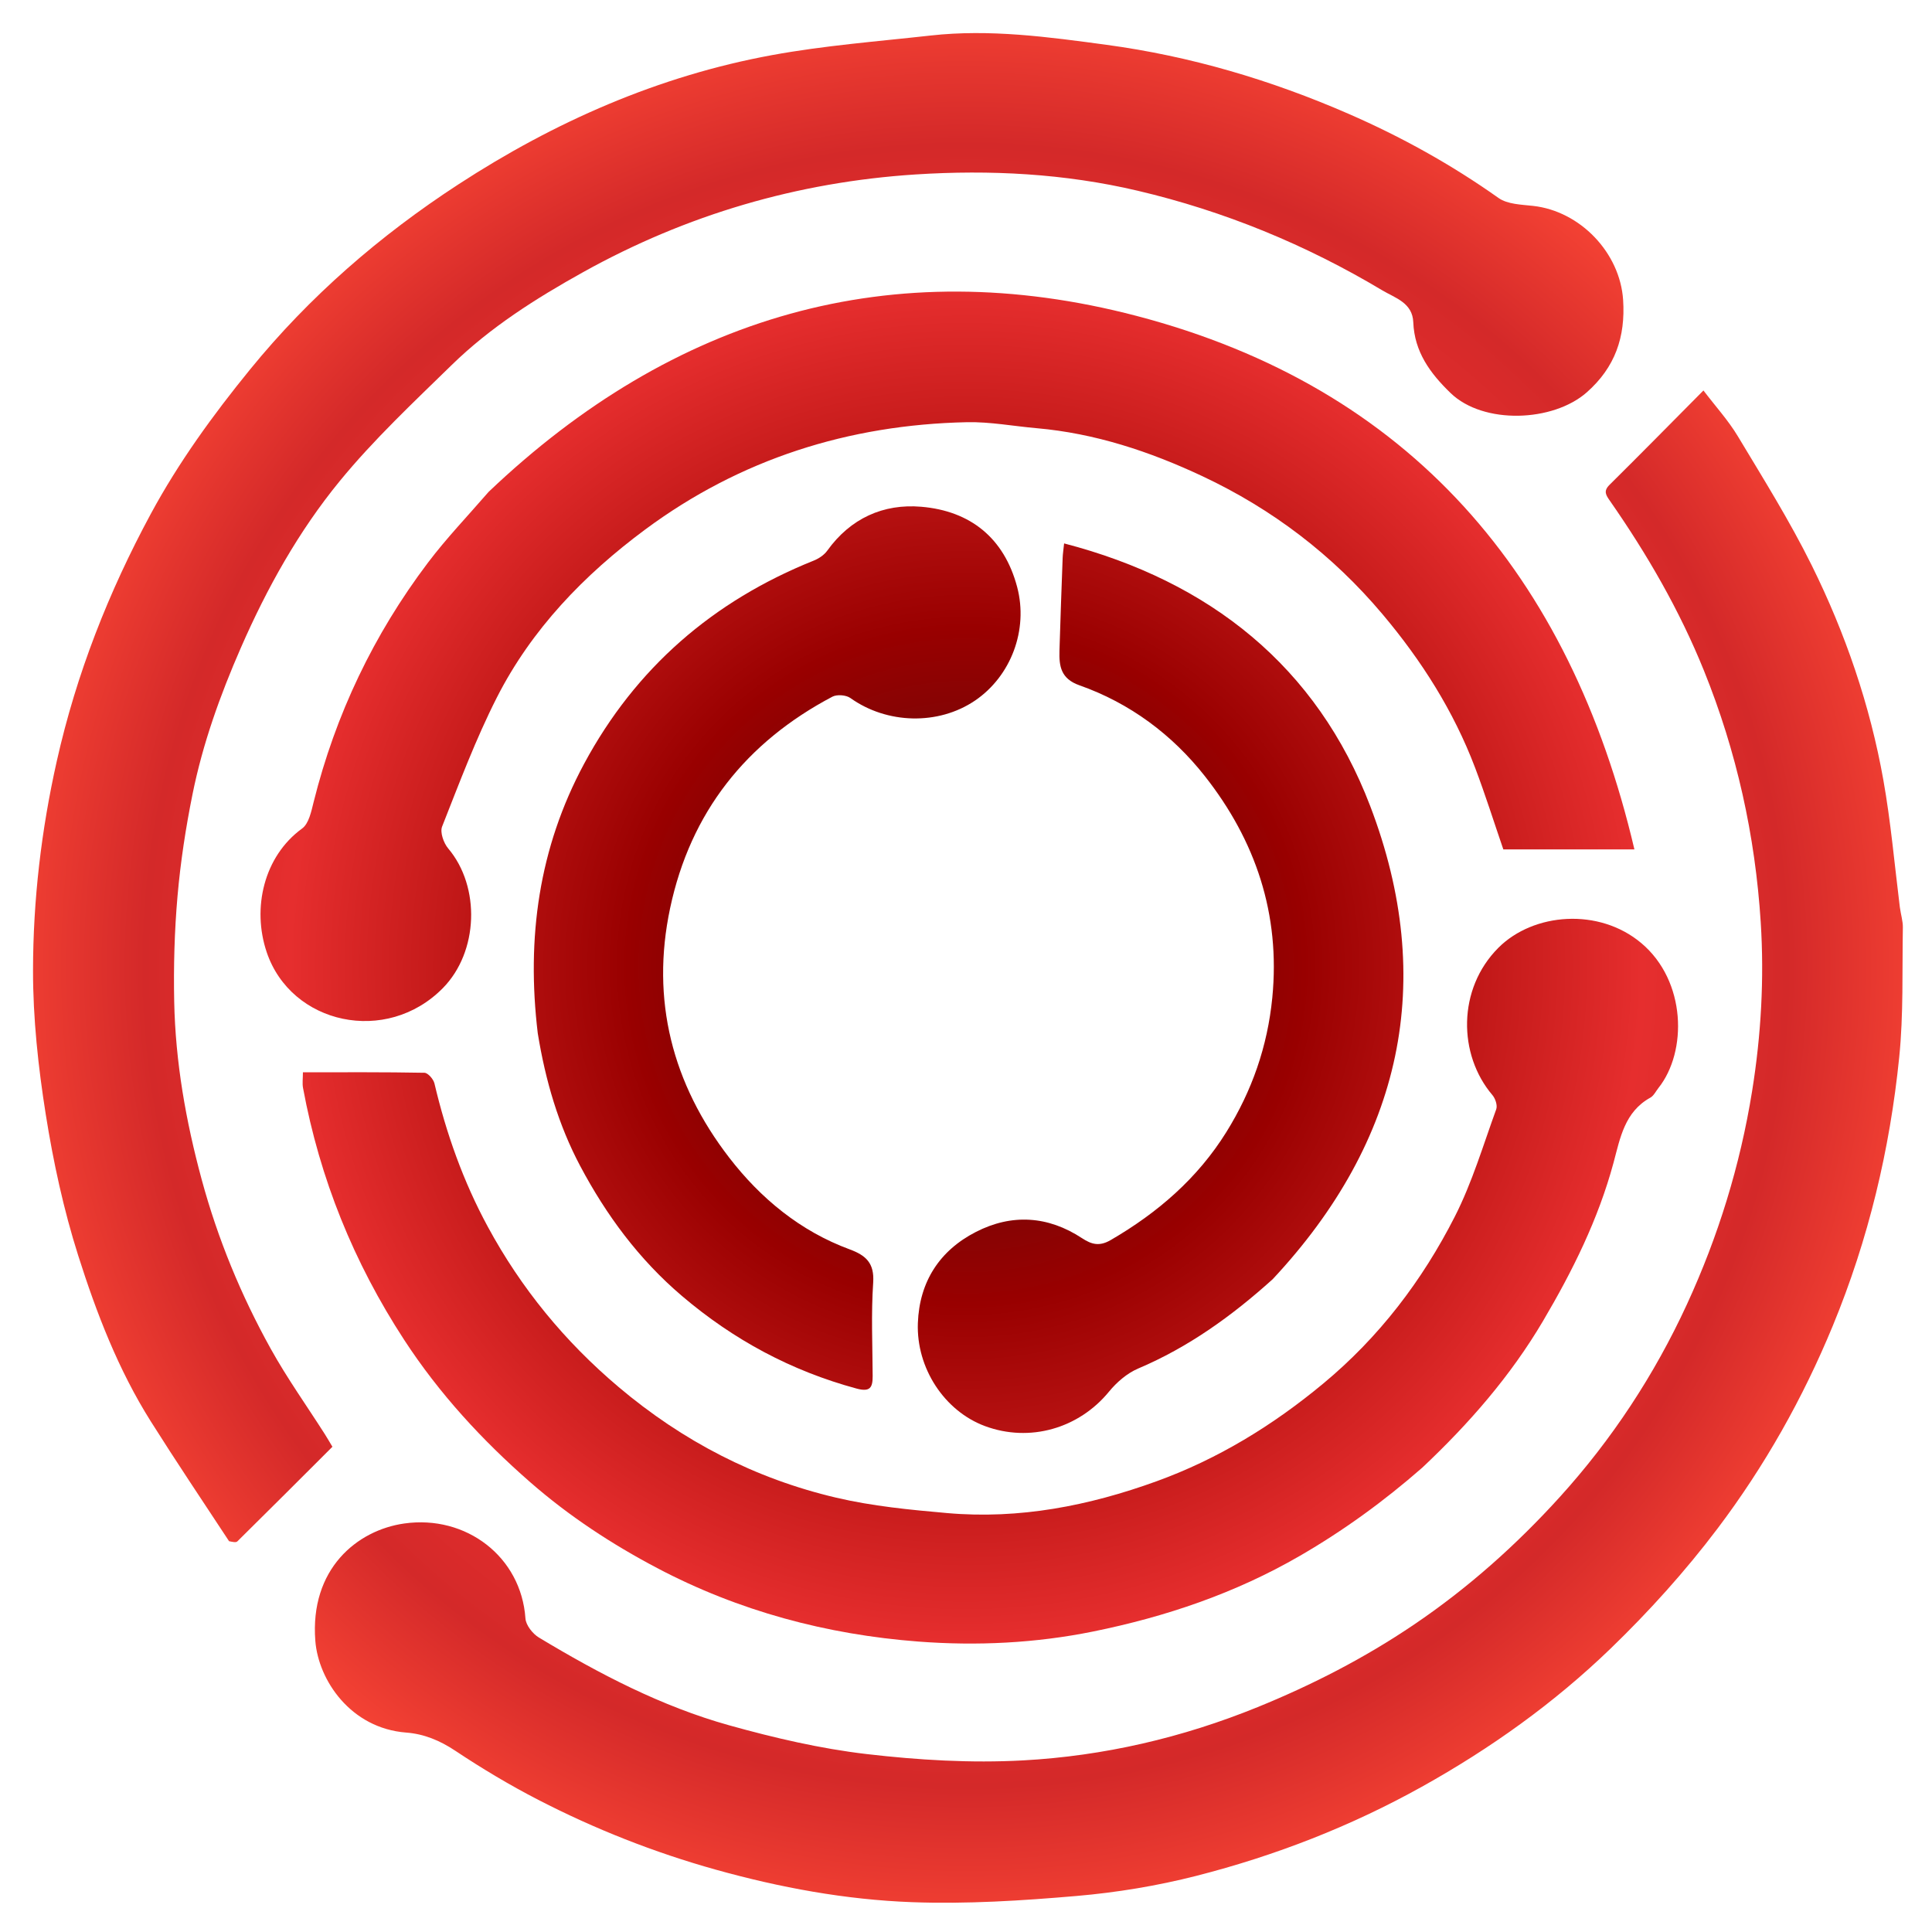
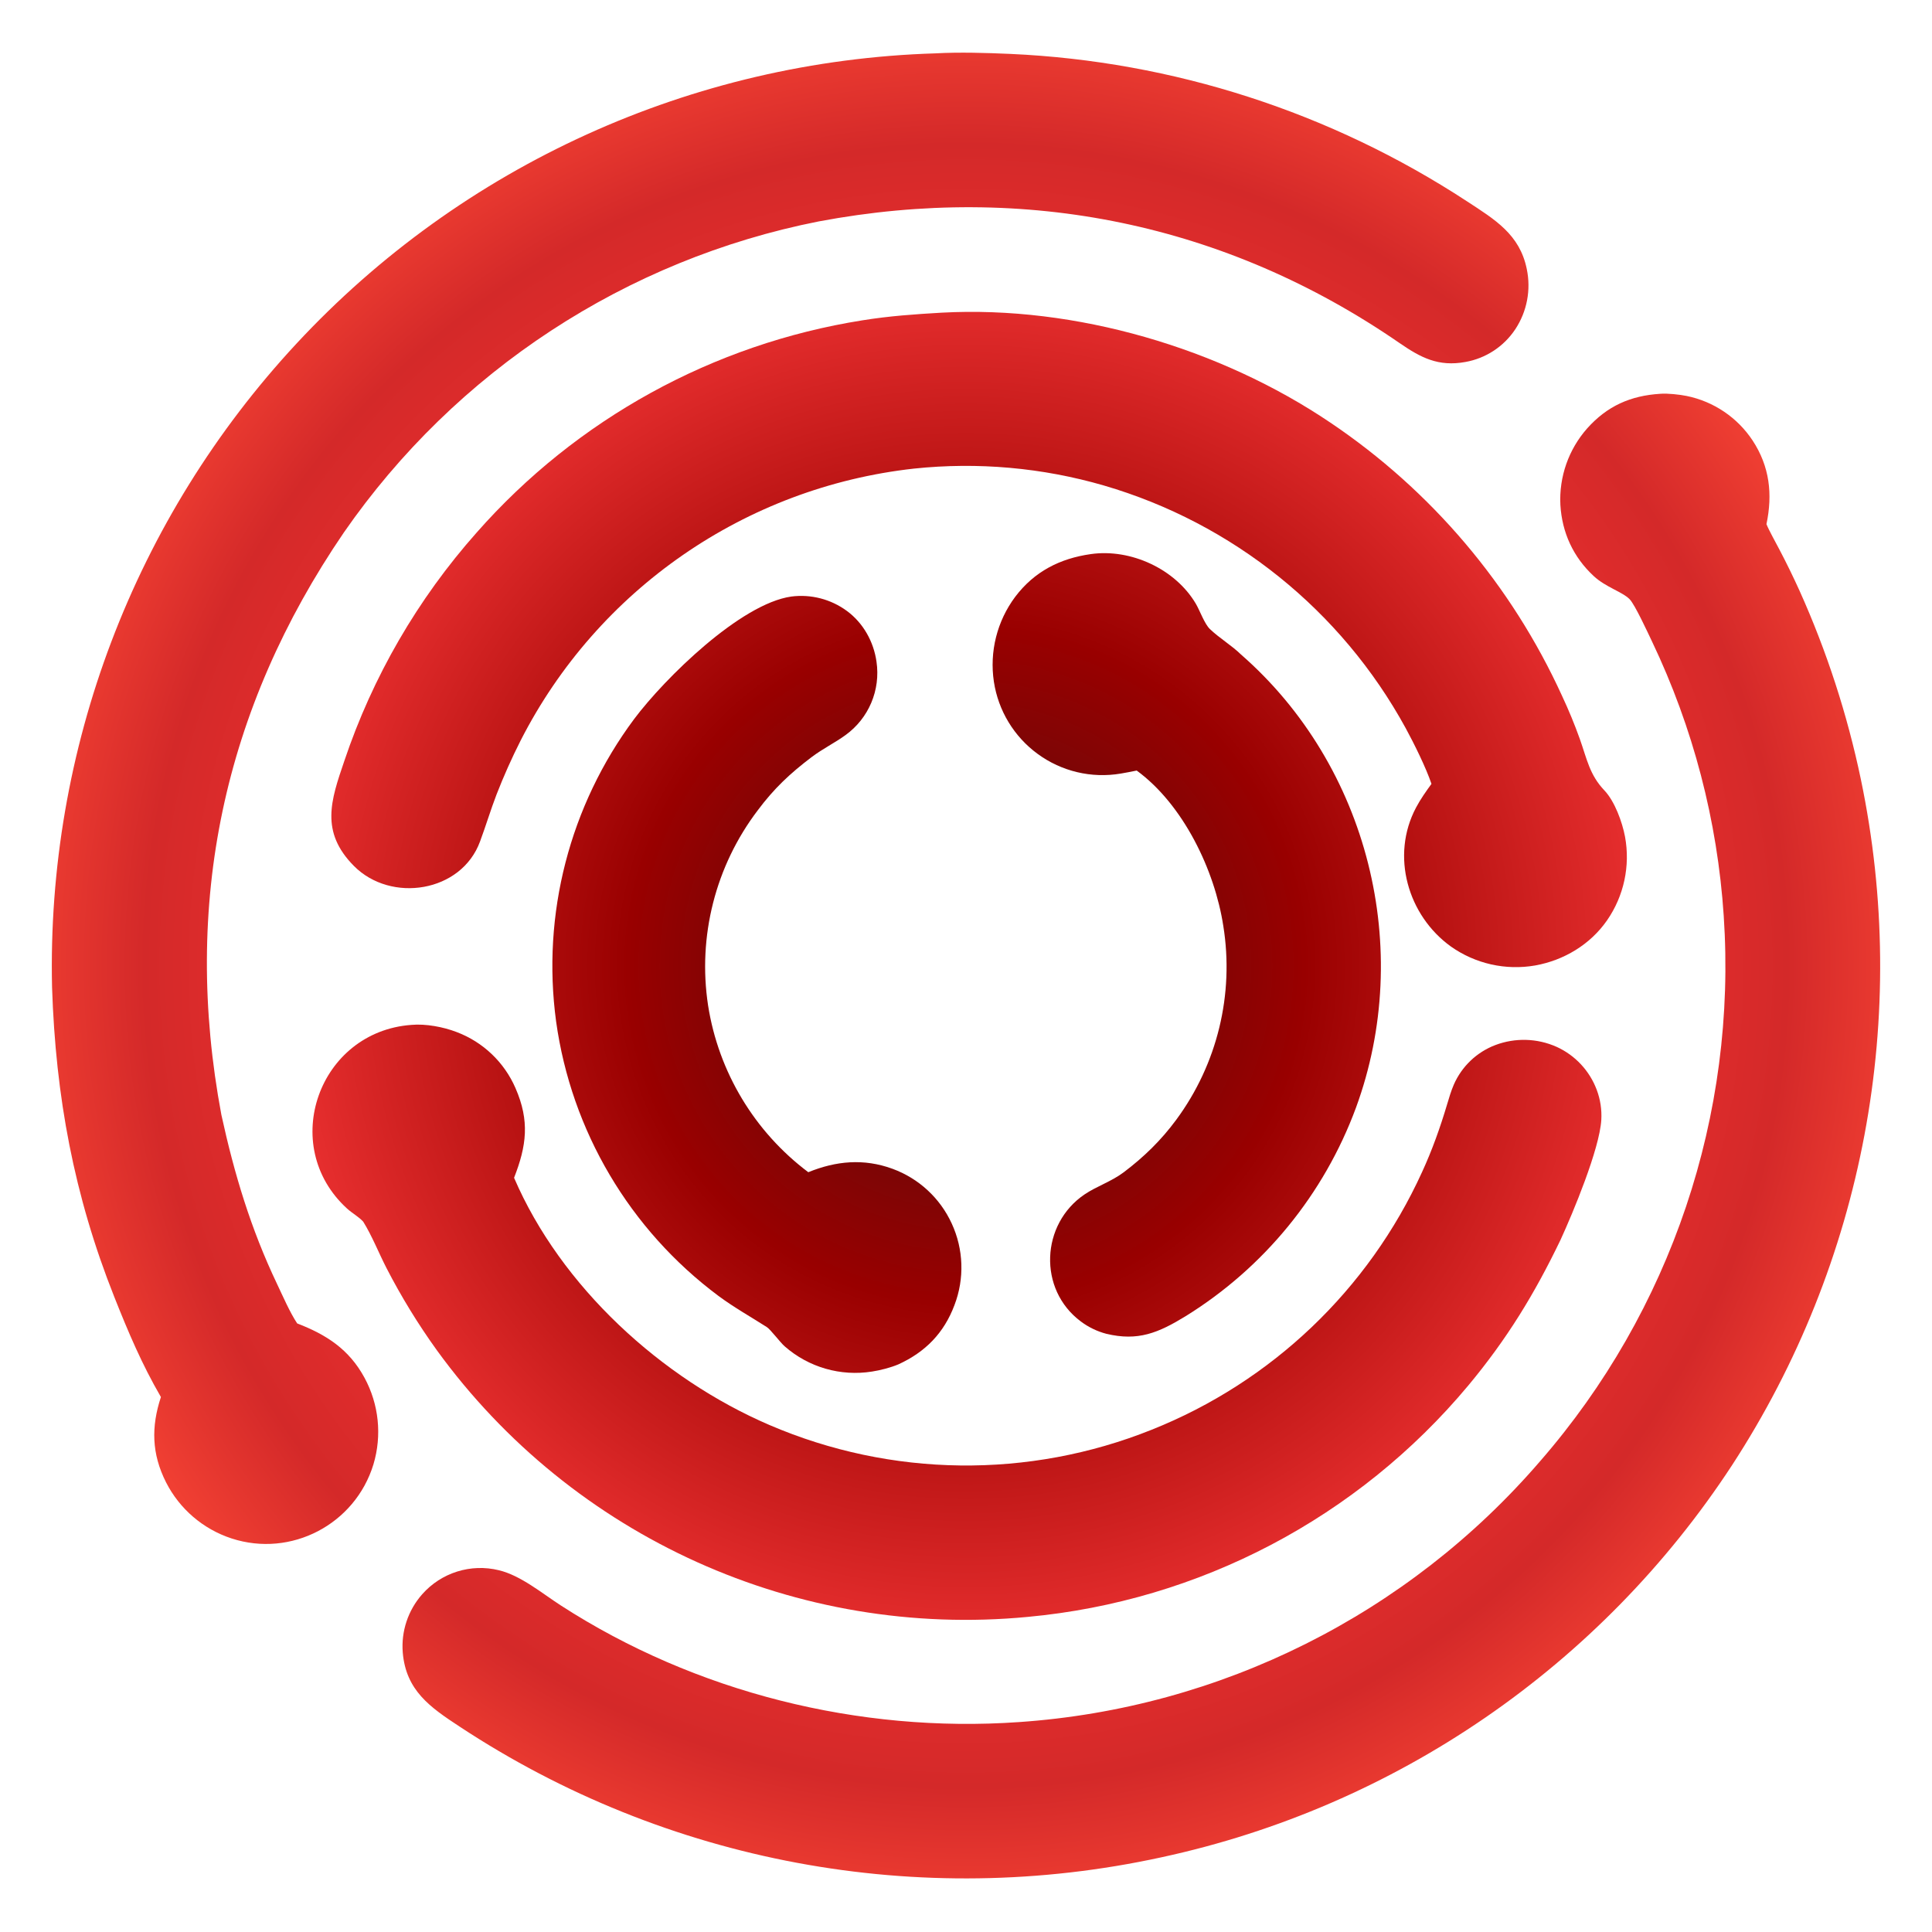
- <svg xmlns="http://www.w3.org/2000/svg" width="512" height="512" id="MainRoute-Core_Svg" viewBox="0 0 600 600">
+ <svg xmlns="http://www.w3.org/2000/svg" id="Nuca" width="512" height="512" viewBox="0 0 300 300">
  <defs>
-     <radialGradient id="CoreToOrbit" cx="300" cy="300" r="300" gradientUnits="userSpaceOnUse">
+     <radialGradient id="CoreToOrbit" cx="150" cy="150" r="150" gradientUnits="userSpaceOnUse">
      <stop offset="0%" stop-color="#4b1010" />
      <stop offset="35%" stop-color="#990000" />
      <stop offset="70%" stop-color="#e62e2e" />
      <stop offset="85%" stop-color="#d42929" />
      <stop offset="100%" stop-color="#f44234" />
    </radialGradient>
  </defs>
-   <style>
-     #MainRoute-Core_Svg {transform-origin: center;}
-     #K-Orbit, #L-Orbit, #M-Orbit {transform-box: fill-box;transform-origin: center;}
-     #K-Orbit {animation: spinK 3s cubic-bezier(0.2, 0.8, 0.2, 1) infinite;}
-     @keyframes spinK { from { transform: rotate(180deg); } to   { transform: rotate(540deg); }}
-     #L-Orbit { animation: spinL 3s cubic-bezier(0.2, 0.8, 0.2, 1) infinite;}
-     @keyframes spinL {from { transform: rotate(720deg); } to   { transform: rotate(180deg); }}
-     #M-Orbit {animation: spinM 3s cubic-bezier(0.2, 0.8, 0.2, 1) infinite;}
-     @keyframes spinM {from { transform: rotate(0deg); }to   { transform: rotate(720deg); }}
-     #Core {opacity: 0;transform: scale(0.6);transform-origin: center; animation: PopOut 3s ease-out infinite;}
-     @keyframes PopOut {0%   { opacity: 0; transform: scale(0.6); }70%  { opacity: 1; transform: scale(1); }100% { opacity: 1; transform: scale(1); }}
-   </style>
-   <path id="K-Orbit" fill="url(#CoreToOrbit)" d="M590.013 281.735c.335 2.41.972 4.355.937 6.288-.24 13.439.223 26.961-1.128 40.296-2.911 28.721-9.56 56.587-20.633 83.424-9.304 22.545-21.182 43.61-35.78 62.943-10.012 13.26-21.286 25.762-33.245 37.31-17.493 16.893-37.242 31.001-58.581 42.886-22.155 12.338-45.577 21.432-70.03 27.677-12.159 3.105-24.72 5.175-37.226 6.253-16.973 1.462-34.105 2.55-51.099 1.924-20.624-.762-41.004-4.527-60.95-10.1-19.106-5.34-37.5-12.596-55.11-21.678-8.848-4.562-17.448-9.703-25.734-15.22-4.78-3.183-9.716-5.246-15.266-5.67-17.269-1.32-27.283-16.27-28.239-28.463-1.75-22.333 12.96-34.396 27.624-36.472 19.216-2.722 36.314 10.34 37.628 29.486.144 2.104 2.253 4.776 4.197 5.946 18.695 11.251 38.034 21.377 59.118 27.258 13.96 3.894 28.244 7.232 42.606 8.912 16.062 1.878 32.445 2.85 48.567 1.975 25.078-1.363 49.478-7.025 72.886-16.545 17.047-6.934 33.274-15.281 48.548-25.614 16.802-11.366 31.825-24.763 45.361-39.703 16.14-17.814 29.31-37.843 39.38-59.676 9.745-21.132 16.574-43.229 20.29-66.325 2.805-17.433 3.785-34.958 2.675-52.432-1.709-26.898-7.474-53.02-17.642-78.167-7.605-18.808-17.65-36.14-29.184-52.703-1.21-1.738-2.122-3.002-.145-4.96 9.588-9.491 19.047-19.112 29.182-29.322 3.768 4.958 7.722 9.295 10.686 14.228 7.92 13.181 16.106 26.276 22.919 40.034 10.47 21.145 18.126 43.444 22.272 66.732 2.297 12.896 3.443 25.998 5.116 39.478M71.139 478.634c-8.264-12.552-16.45-24.75-24.283-37.17-10.108-16.027-16.895-33.67-22.575-51.563-4.523-14.25-7.73-29.042-10.073-43.824-2.34-14.756-3.968-29.799-3.952-44.714.023-21.844 2.56-43.524 7.38-64.999 6.077-27.071 16.083-52.49 29.194-76.776 8.651-16.024 19.305-30.697 30.806-44.818 18.483-22.696 40.32-41.619 64.723-57.512 29.889-19.466 62.179-33.679 97.392-40.142 16.262-2.985 32.848-4.254 49.31-6.088 18.333-2.043 36.441.44 54.573 2.89 26.107 3.53 51.054 10.923 75.153 21.422 16.417 7.152 31.96 15.773 46.599 26.144 2.779 1.97 7.084 2.052 10.746 2.459 14.605 1.623 26.995 14.546 27.945 29.233.743 11.474-2.482 20.888-11.273 28.653-10.484 9.26-32.125 10.073-42.301.245-6.341-6.124-11.24-12.785-11.596-22.004-.234-6.07-5.678-7.54-9.615-9.896-23.722-14.193-49.068-24.604-75.972-30.94-22.683-5.342-45.865-6.546-68.985-5.057-36.582 2.357-71.153 12.49-103.252 30.351-14.608 8.128-28.791 17.095-40.817 28.84-11.94 11.662-24.21 23.162-34.752 36.03-12.76 15.576-22.59 33.193-30.715 51.776-6.45 14.751-11.842 29.776-15.015 45.508-2.1 10.416-3.722 20.985-4.649 31.565-.953 10.882-1.254 21.87-1.035 32.795.377 18.766 3.622 37.151 8.535 55.274 4.996 18.426 12.219 35.948 21.456 52.58 5.068 9.126 11.167 17.679 16.79 26.497.778 1.22 1.494 2.48 2.354 3.913-9.93 9.916-19.694 19.694-29.533 29.397-.425.419-1.537.14-2.563-.069" />
-   <path id="L-Orbit" fill="url(#CoreToOrbit)" d="M151.749 152.751c57.428-54.666 125.183-74.563 201.224-54.641 84.938 22.252 134.618 80.433 154.61 165.688h-40.707c-2.932-8.532-5.615-17.06-8.783-25.406-6.68-17.6-16.609-33.239-28.734-47.636-15.526-18.433-34.223-32.659-55.92-42.86-16.337-7.68-33.376-13.333-51.536-14.92-7.21-.629-14.43-2.012-21.62-1.859-36.72.784-70.404 11.438-99.965 33.369-18.928 14.043-35.256 30.948-46.04 52.18-6.55 12.898-11.653 26.55-16.978 40.033-.704 1.782.474 5.12 1.893 6.797 10.08 11.918 9.41 32.102-1.635 43.343-17.51 17.821-47.15 11.347-54.735-11.136-4.62-13.694-.872-29.778 11.003-38.406 2.097-1.523 2.851-5.325 3.58-8.236 6.793-27.185 18.627-51.983 35.484-74.302 5.74-7.601 12.38-14.524 18.859-22.008m289.987 303.014c-12.002 10.504-24.534 19.59-38.075 27.43-20.054 11.61-41.603 18.898-64.135 23.476-17.929 3.643-36.21 4.514-54.345 3.13-28.457-2.171-55.756-9.465-81.128-22.845-14.062-7.415-27.31-16.097-39.373-26.631-14.993-13.093-28.295-27.553-39.175-44.243-15.647-24.002-26.185-50.04-31.399-78.216-.26-1.407-.033-2.904-.033-4.856 12.831 0 25.29-.086 37.743.15 1.089.02 2.793 1.99 3.106 3.314 3.66 15.528 8.95 30.433 16.555 44.474 10.378 19.164 23.915 35.671 40.613 49.784 19.894 16.814 42.366 28.462 67.585 34.381 11.263 2.644 22.948 3.773 34.512 4.789 22.387 1.967 43.966-2.26 64.96-9.867 19.122-6.93 36.137-17.364 51.784-30.347 17.386-14.425 30.766-31.999 40.892-51.903 5.37-10.555 8.785-22.115 12.849-33.305.432-1.189-.272-3.317-1.182-4.384-10.685-12.528-10.932-32.971 1.852-45.76 10.866-10.87 31.219-12.529 44.393-1.436 13.98 11.77 14.31 33.674 5.302 44.995-.816 1.026-1.448 2.406-2.512 2.993-7.992 4.406-9.36 12.53-11.425 20.19-4.732 17.54-12.72 33.62-21.89 49.156-10.043 17.015-22.878 31.778-37.474 45.53" />
-   <path id="M-Orbit" fill="url(#CoreToOrbit)" d="M167.006 320.89c-3.548-29.631.333-57.552 14.384-83.676 16.019-29.784 40.042-50.556 71.337-63.12 1.57-.63 3.219-1.735 4.186-3.082 7.214-10.044 17.411-14.637 29.2-13.635 15.21 1.293 25.725 9.67 29.766 24.894 3.539 13.329-1.914 27.72-13.08 35.301-11.417 7.75-27.393 7.293-38.698-.791-1.332-.953-4.157-1.178-5.594-.42-26.818 14.148-44.075 35.913-50.392 65.66-6.065 28.56.695 54.61 18.345 77.491 9.765 12.66 22.063 22.826 37.396 28.485 5.045 1.862 7.729 4.244 7.317 10.329-.65 9.617-.212 19.31-.16 28.972.018 3.58-.74 5.086-5 3.932-20.288-5.495-38.192-15.116-54.23-28.76-13.354-11.363-23.486-25.092-31.579-40.327-6.761-12.731-10.81-26.552-13.198-41.254m228.242 76.376c-12.731 11.483-26.203 21.137-41.79 27.752-3.438 1.459-6.655 4.255-9.06 7.185-9.375 11.43-24.594 15.842-38.515 10.68-12.526-4.644-21.373-17.974-20.83-32.042.496-12.82 6.743-22.472 18.032-28.258 11.123-5.7 22.39-5 32.933 1.941 3.05 2.008 5.466 2.596 8.933.582 14.562-8.46 26.984-19.185 35.907-33.538 7.933-12.76 12.78-26.575 14.266-41.727 2.544-25.948-5.185-48.765-20.927-68.779-10.142-12.895-23.283-22.704-38.966-28.233-5.78-2.037-6.34-5.933-6.203-10.723.278-9.616.636-19.23.988-28.844.047-1.285.253-2.565.453-4.498 45.372 11.794 78.538 38.306 95.061 81.563 20.765 54.36 9.912 103.914-30.282 146.939" />
-   <path id="Core" fill="url(#CoreToOrbit)" d="M344.766 341.732c-13.083 13.877-29.153 19.973-47.533 19.155-28.041-1.247-52.055-22.455-56.296-50.404-3.287-21.668 3.248-39.78 18.897-54.79 8.373-8.03 18.683-12.544 29.878-14.539 21.267-3.788 39.668 2.632 54.64 17.89 8.978 9.15 14.023 20.496 15.76 33.44 2.524 18.79-3.127 34.802-15.346 49.248" />
+   <path id="K-Orbit" fill="url(#CoreToOrbit)" transform="rotate(360 150 150)" d="M145.251 8.285c3.712-.208 7.945-.077 11.656.087a141.1 141.1 0 0 1 70.903 22.9c4.328 2.828 8.175 5.131 9.265 10.493.68 3.234.04 6.606-1.782 9.363a11.76 11.76 0 0 1-7.746 5.08c-4.202.77-6.937-.672-10.234-2.945-26.917-18.557-58.1-24.906-90.17-18.883A117.42 117.42 0 0 0 53.4 82.678c-18.764 27.478-25.144 57.758-19.025 90.431 2.006 9.192 4.572 17.71 8.633 26.236.92 1.932 1.971 4.384 3.138 6.155 4.546 1.752 8.054 4.01 10.453 8.435a17.6 17.6 0 0 1 1.39 13.445c-2.84 9.317-12.788 14.524-22.025 11.511a17.52 17.52 0 0 1-10.182-8.716c-2.242-4.44-2.319-8.609-.796-13.245-2.982-5.141-5.053-10.046-7.229-15.517-6.278-15.79-9.116-31.141-9.673-48.08A142.04 142.04 0 0 1 46.04 53.352a141.33 141.33 0 0 1 99.211-45.067m112.563 52.862c1.078-.097 3.041.122 4.097.339 4.19.857 7.87 3.341 10.23 6.907 2.658 4.045 3.131 8.354 2.154 12.996.382.962 1.465 2.892 1.977 3.878a122 122 0 0 1 3.18 6.506 142.5 142.5 0 0 1 9.497 29.22 142 142 0 0 1-19.989 106.51 141.55 141.55 0 0 1-88.613 60.898 142.72 142.72 0 0 1-109.005-20.313c-4.56-2.994-8.303-5.587-8.803-11.483a12.2 12.2 0 0 1 3.008-9.036 12.05 12.05 0 0 1 11.923-3.743c3.393.815 6.683 3.573 9.62 5.471 20.864 13.483 46.293 19.846 71.112 18.109a117.38 117.38 0 0 0 80.947-40.512 117.07 117.07 0 0 0 28.51-84.683 116.8 116.8 0 0 0-11.133-42.599c-.643-1.347-2.66-5.729-3.474-6.56-1.141-1.167-3.677-1.84-5.573-3.592-3.188-2.95-4.933-6.764-5.185-11.075a16.67 16.67 0 0 1 4.15-11.85c3.113-3.494 6.756-5.103 11.37-5.388">
+     <animateTransform attributeName="transform" type="rotate" from="360 150 150" to="0 150 150" dur="3s" repeatCount="indefinite" calcMode="spline" keyTimes="0; 1" keySplines="0.2 0.8 0.2 1" />
+   </path>
+   <path id="L-Orbit" fill="url(#CoreToOrbit)" transform="rotate(0 150 150)" d="M146.268 48.549c20.718-1.121 43.18 5.5 60.328 17.087a102.37 102.37 0 0 1 35.956 42.414 76 76 0 0 1 2.762 6.698c1.098 3.082 1.503 5.561 3.82 7.992 1.599 1.678 2.775 4.92 3.2 7.189a17.3 17.3 0 0 1-2.796 12.988c-2.6 3.746-6.696 6.203-11.161 7.001a17.47 17.47 0 0 1-13.091-2.95c-6.68-4.807-9.381-14.081-5.403-21.57.714-1.342 1.51-2.454 2.394-3.68-.869-2.567-2.701-6.257-3.998-8.644a78.46 78.46 0 0 0-46.856-37.682 76.9 76.9 0 0 0-29.502-2.628 78.25 78.25 0 0 0-61.082 42.231 95 95 0 0 0-3.73 8.357c-.921 2.396-1.667 4.893-2.564 7.3-2.887 7.928-13.835 9.62-19.589 3.813-5.254-5.302-3.59-10.16-1.495-16.291a102.7 102.7 0 0 1 20.557-35.482 100.88 100.88 0 0 1 59.906-32.954c4.239-.679 8.083-.94 12.344-1.19M63.884 159.144c2.211-.201 4.958.316 7.017 1.11 4.1 1.544 7.4 4.686 9.143 8.705 2.238 5.12 1.717 8.967-.219 13.928 7.27 16.907 22.868 31.17 39.653 38.386a77.4 77.4 0 0 0 59.343.74 77.76 77.76 0 0 0 41.995-40.015c1.553-3.37 2.813-6.9 3.872-10.455.306-1.025.631-2.144 1.058-3.118a11.5 11.5 0 0 1 6.438-6.144 12.5 12.5 0 0 1 9.54.279 11.93 11.93 0 0 1 6.214 6.663c.563 1.493.806 3.088.712 4.682-.287 4.56-4.381 14.373-6.337 18.634-4.058 8.43-8.306 15.377-14.325 22.61a101.25 101.25 0 0 1-68.398 35.922 101.44 101.44 0 0 1-91.744-41.39 101 101 0 0 1-7.837-12.788c-1.176-2.286-2.267-5.048-3.612-7.197-.723-.785-1.726-1.317-2.515-2.038-10.695-9.772-4.374-27.471 10.002-28.514">
+     <animateTransform attributeName="transform" type="rotate" from="0 150 150" to="540 150 150" dur="3s" repeatCount="indefinite" calcMode="spline" keyTimes="0; 1" keySplines="0.2 0.8 0.2 1" />
+   </path>
+   <path id="M-Orbit" fill="url(#CoreToOrbit)" transform="rotate(720 150 150)" d="M169.396 86.037c6.189-.877 13.106 2.313 16.292 7.71.624 1.057 1.336 3.117 2.187 3.933 1.466 1.406 3.37 2.529 4.838 3.961 19.787 17.297 26.867 45.76 17.84 70.365a64.26 64.26 0 0 1-26.446 32.369c-4.248 2.6-7.401 3.921-12.332 2.732a11.4 11.4 0 0 1-3.955-1.919c-6.675-4.982-6.192-15.136.583-19.715 1.901-1.285 4.183-2.004 6.097-3.45 3.149-2.38 5.81-4.976 8.146-8.146a40 40 0 0 0 7.31-30.09c-1.34-8.706-6.232-18.862-13.451-24.137q-1.237.259-2.483.471a17 17 0 0 1-12.892-3.052 17.06 17.06 0 0 1-6.8-11.212c-.702-4.66.49-9.408 3.31-13.184 2.97-3.933 6.951-5.957 11.756-6.636m-46.521 6.593c3.063-.392 6.16.412 8.644 2.247 2.53 1.866 4.146 4.77 4.582 7.867a11.9 11.9 0 0 1-4.806 11.396c-1.628 1.194-3.553 2.122-5.291 3.441-3.36 2.55-5.829 4.875-8.346 8.249a40.1 40.1 0 0 0-7.706 30.305 40.17 40.17 0 0 0 15.56 25.885c4.311-1.758 8.612-2.16 13.062-.536a16.27 16.27 0 0 1 9.211 8.505 16.3 16.3 0 0 1 .425 12.66c-1.627 4.351-4.527 7.297-8.714 9.211-1.207.506-2.8.919-4.088 1.114-4.88.78-9.854-.657-13.566-3.919-.734-.644-2.177-2.607-2.777-2.99-2.504-1.6-5.119-3.063-7.515-4.845a64.17 64.17 0 0 1-25.2-42.623 64.22 64.22 0 0 1 12.116-46.943c4.757-6.342 16.522-17.906 24.409-19.024">
+     <animateTransform attributeName="transform" type="rotate" from="720 150 150" to="0 150 150" dur="3s" repeatCount="indefinite" calcMode="spline" keyTimes="0; 1" keySplines="0.2 0.8 0.2 1" />
+   </path>
+   <path id="Core" fill="url(#CoreToOrbit)" opacity="0" transform-origin="150 150" d="M148.682 128.84c12.318-1.365 23.408 7.519 24.766 19.837 1.356 12.32-7.534 23.406-19.853 24.756-12.31 1.35-23.385-7.534-24.74-19.841-1.357-12.31 7.518-23.39 19.827-24.753">
+     <animate attributeName="opacity" values="0; 1; 1" keyTimes="0; 0.7; 1" dur="0.8s" begin="0.5s" fill="freeze" />
+     <animateTransform attributeName="transform" type="scale" values="0.6; 1.15; 1" keyTimes="0; 0.7; 1" dur="0.8s" begin="0.5s" fill="indefinite" />
+   </path>
</svg>
